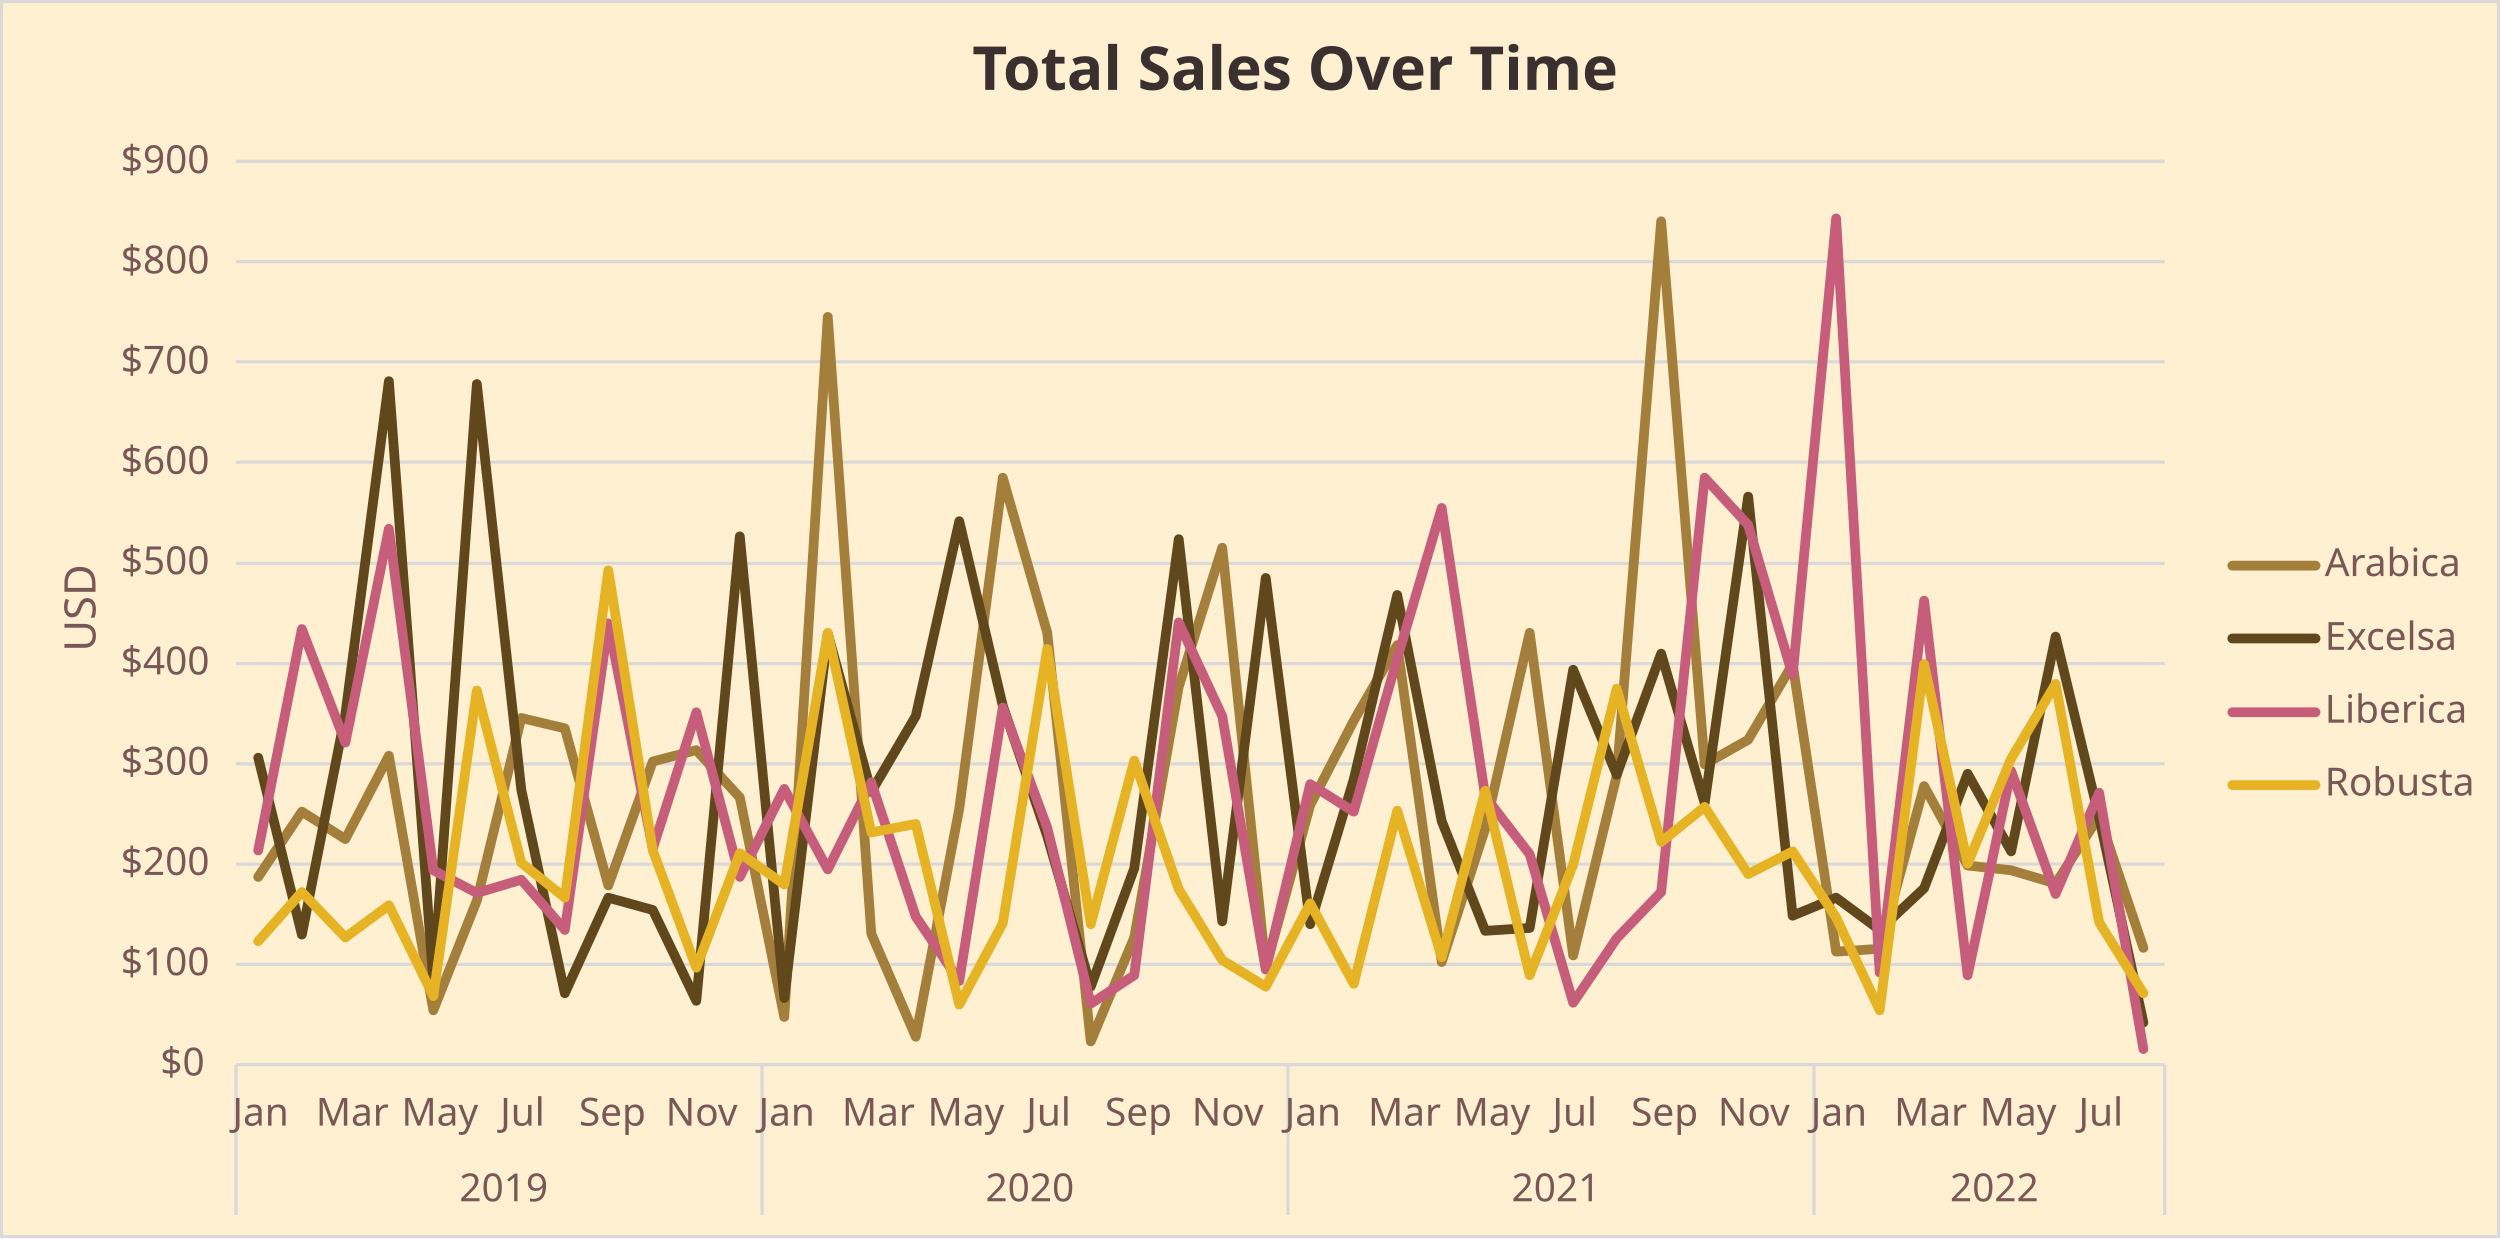
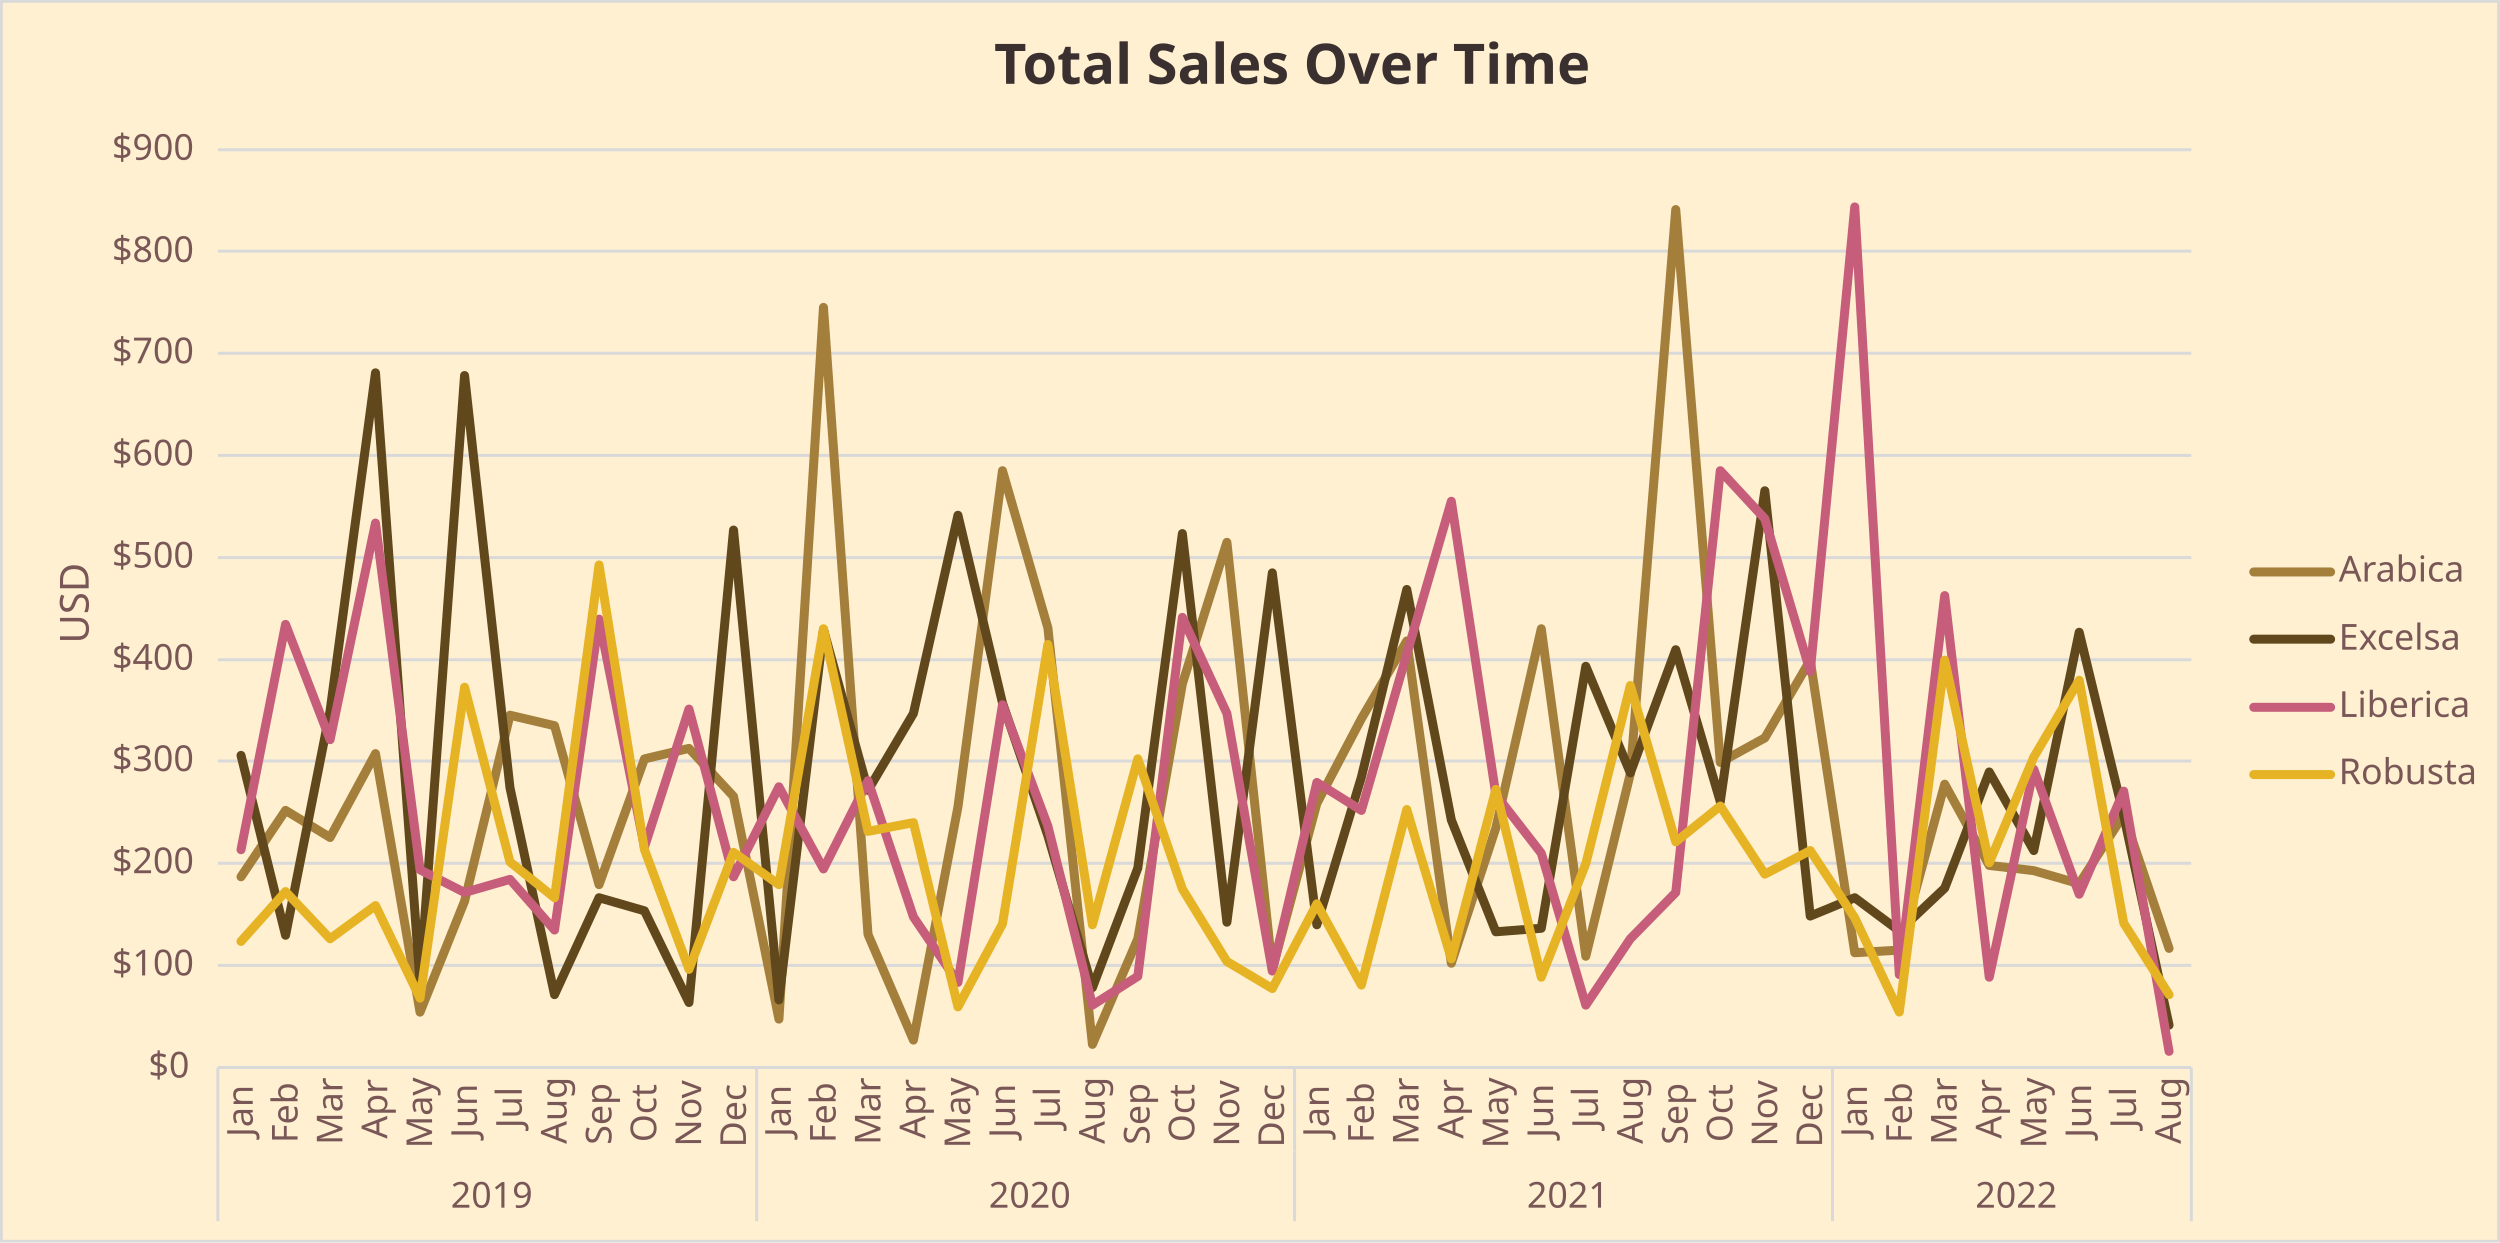
- <svg xmlns="http://www.w3.org/2000/svg" width="2643" height="1309" xml:space="preserve" overflow="hidden">
+ <svg xmlns="http://www.w3.org/2000/svg" width="2863" height="1423" xml:space="preserve" overflow="hidden">
  <defs>
    <clipPath id="clip0">
-       <rect x="3234" y="824" width="2643" height="1309" />
+       <rect x="40" y="1140" width="2863" height="1423" />
    </clipPath>
  </defs>
-   <g clip-path="url(#clip0)" transform="translate(-3234 -824)">
-     <rect x="3235" y="825" width="2640" height="1306" fill="#FFF0D1" />
-     <g>
-       <path d="M3483.5 1843.56 5522.5 1843.56M3483.5 1737.56 5522.5 1737.56M3483.5 1631.55 5522.5 1631.55M3483.5 1525.55 5522.5 1525.55M3483.5 1419.55 5522.5 1419.55M3483.5 1312.54 5522.5 1312.54M3483.5 1206.54 5522.5 1206.54M3483.5 1100.54 5522.5 1100.54M3483.5 994.5 5522.5 994.5" stroke="#D9D9D9" stroke-width="3.438" stroke-linejoin="round" stroke-miterlimit="10" fill="none" />
-     </g>
-     <g>
-       <path d="M3483.5 1949.5 5522.5 1949.5" stroke="#D9D9D9" stroke-width="3.438" stroke-linejoin="round" stroke-miterlimit="10" fill="none" fill-rule="evenodd" />
-     </g>
-     <g>
-       <path d="M3483.5 1949.5 3483.5 2028.5M4039.63 1949.5 4039.63 2028.5M4595.65 1949.5 4595.65 2028.5M5151.67 1949.5 5151.67 2028.5M5522.5 1949.5 5522.5 2028.5" stroke="#D9D9D9" stroke-width="3.438" stroke-linejoin="round" stroke-miterlimit="10" fill="none" />
-     </g>
-     <g>
-       <path d="M3483.5 2028.5 3483.5 2108.5M4039.63 2028.5 4039.63 2108.5M4595.65 2028.5 4595.65 2108.5M5151.67 2028.5 5151.67 2108.5M5522.5 2028.5 5522.5 2108.5" stroke="#D9D9D9" stroke-width="3.438" stroke-linejoin="round" stroke-miterlimit="10" fill="none" />
-     </g>
-     <g>
-       <path d="M3507 1751.06 3553.12 1682.06 3599.12 1711.06 3645.12 1623.05 3692.12 1892.06 3738.12 1776.06 3785.12 1583.05 3831.13 1594.05 3877.13 1760.06 3924.13 1629.05 3970.13 1617.05 4016.13 1667.05 4063.13 1899.06 4109.13 1159.04 4155.14 1811.06 4202.14 1920.06 4248.14 1679.06 4294.14 1329.04 4341.14 1493.05 4387.14 1925 4433.15 1815.06 4480.15 1550.05 4526.15 1403.05 4572.15 1847.06 4619.15 1675.05 4665.15 1586.05 4711.15 1506.05 4758.16 1841.06 4804.16 1700.06 4851.16 1493.05 4897.16 1834.06 4943.16 1644.05 4990.16 1058 5036.17 1632.05 5082.17 1606.05 5129.17 1526.05 5175.17 1830.06 5221.17 1827.06 5268.17 1655.05 5314.17 1739.06 5360.18 1744.06 5407.18 1758.06 5453.18 1687.06 5500 1826.06" stroke="#A47E3B" stroke-width="10.312" stroke-linecap="round" stroke-linejoin="round" stroke-miterlimit="10" fill="none" />
-     </g>
-     <g>
-       <path d="M3507 1625.05 3553.12 1812.06 3599.12 1579.05 3645.12 1227 3692.12 1861.06 3738.12 1230.04 3785.12 1659.05 3831.13 1874.06 3877.13 1773.06 3924.13 1786.06 3970.13 1882.06 4016.13 1391.05 4063.13 1879.06 4109.13 1494.05 4155.14 1661.05 4202.14 1581.05 4248.14 1375.05 4294.14 1570.05 4341.14 1708.06 4387.14 1867.06 4433.15 1742.06 4480.15 1394.05 4526.15 1798.06 4572.15 1435.05 4619.15 1801.06 4665.15 1648.05 4711.15 1453.05 4758.16 1692.06 4804.16 1808.06 4851.16 1805.06 4897.16 1532.05 4943.16 1643.05 4990.16 1515.05 5036.17 1673.05 5082.17 1349.04 5129.17 1792.06 5175.17 1773.06 5221.17 1807.06 5268.17 1763.06 5314.17 1642.05 5360.18 1724.06 5407.18 1497.05 5453.18 1688.06 5500 1905" stroke="#61481C" stroke-width="10.312" stroke-linecap="round" stroke-linejoin="round" stroke-miterlimit="10" fill="none" />
-     </g>
-     <g>
-       <path d="M3507 1723.06 3553.12 1489.05 3599.12 1609.05 3645.12 1383.05 3692.12 1744.06 3738.12 1768.06 3785.12 1754.06 3831.13 1807.06 3877.13 1483.05 3924.13 1721.06 3970.13 1577.05 4016.13 1751.06 4063.13 1658.05 4109.13 1743.06 4155.14 1651.05 4202.14 1793.06 4248.14 1861.06 4294.14 1572.05 4341.14 1699.06 4387.14 1885.06 4433.15 1855.06 4480.15 1482.05 4526.15 1581.05 4572.15 1849.06 4619.15 1653.05 4665.15 1682.06 4711.15 1520.05 4758.16 1361.04 4804.16 1666.05 4851.16 1727.06 4897.16 1884.06 4943.16 1816.06 4990.16 1767.06 5036.17 1329.04 5082.17 1379.05 5129.17 1538.05 5175.17 1055 5221.17 1852.06 5268.17 1459.05 5314.17 1855.06 5360.18 1639.05 5407.18 1769.06 5453.18 1662.05 5500 1933" stroke="#C65D7B" stroke-width="10.312" stroke-linecap="round" stroke-linejoin="round" stroke-miterlimit="10" fill="none" />
-     </g>
-     <g>
-       <path d="M3507 1819.06 3553.12 1767.06 3599.12 1815.06 3645.12 1781.06 3692.12 1877.06 3738.12 1554.05 3785.12 1736.06 3831.13 1773.06 3877.13 1427 3924.13 1723.06 3970.13 1847.06 4016.13 1726.06 4063.13 1759.06 4109.13 1493.05 4155.14 1704.06 4202.14 1695.06 4248.14 1886.06 4294.14 1800.06 4341.14 1510.05 4387.14 1801.06 4433.15 1628.05 4480.15 1764.06 4526.15 1839.06 4572.15 1867.06 4619.15 1779.06 4665.15 1864.06 4711.15 1681.06 4758.16 1836.06 4804.16 1660.05 4851.16 1855.06 4897.16 1738.06 4943.16 1552.05 4990.16 1714.06 5036.17 1677.05 5082.17 1748.06 5129.17 1724.06 5175.17 1794.06 5221.17 1892 5268.17 1526.05 5314.17 1737.06 5360.18 1626.05 5407.18 1547.05 5453.18 1799.06 5500 1874.06" stroke="#E6B325" stroke-width="10.312" stroke-linecap="round" stroke-linejoin="round" stroke-miterlimit="10" fill="none" />
-     </g>
-     <g>
-       <text fill="#795757" font-family="Aptos Narrow,Aptos Narrow_MSFontService,sans-serif" font-weight="400" font-stretch="semi-condensed" font-size="41" transform="matrix(1 0 0 1 3403.47 1961)">$0</text>
-     </g>
-     <g>
-       <text fill="#795757" font-family="Aptos Narrow,Aptos Narrow_MSFontService,sans-serif" font-weight="400" font-stretch="semi-condensed" font-size="41" transform="matrix(1 0 0 1 3361.67 1855)">$100</text>
-     </g>
-     <g>
-       <text fill="#795757" font-family="Aptos Narrow,Aptos Narrow_MSFontService,sans-serif" font-weight="400" font-stretch="semi-condensed" font-size="41" transform="matrix(1 0 0 1 3361.67 1749)">$200</text>
-     </g>
-     <g>
-       <text fill="#795757" font-family="Aptos Narrow,Aptos Narrow_MSFontService,sans-serif" font-weight="400" font-stretch="semi-condensed" font-size="41" transform="matrix(1 0 0 1 3361.67 1643)">$300</text>
-     </g>
-     <g>
-       <text fill="#795757" font-family="Aptos Narrow,Aptos Narrow_MSFontService,sans-serif" font-weight="400" font-stretch="semi-condensed" font-size="41" transform="matrix(1 0 0 1 3361.67 1537)">$400</text>
-     </g>
-     <g>
-       <text fill="#795757" font-family="Aptos Narrow,Aptos Narrow_MSFontService,sans-serif" font-weight="400" font-stretch="semi-condensed" font-size="41" transform="matrix(1 0 0 1 3361.67 1431)">$500</text>
-     </g>
-     <g>
-       <text fill="#795757" font-family="Aptos Narrow,Aptos Narrow_MSFontService,sans-serif" font-weight="400" font-stretch="semi-condensed" font-size="41" transform="matrix(1 0 0 1 3361.67 1325)">$600</text>
-     </g>
-     <g>
-       <text fill="#795757" font-family="Aptos Narrow,Aptos Narrow_MSFontService,sans-serif" font-weight="400" font-stretch="semi-condensed" font-size="41" transform="matrix(1 0 0 1 3361.67 1219)">$700</text>
-     </g>
-     <g>
-       <text fill="#795757" font-family="Aptos Narrow,Aptos Narrow_MSFontService,sans-serif" font-weight="400" font-stretch="semi-condensed" font-size="41" transform="matrix(1 0 0 1 3361.67 1113)">$800</text>
-     </g>
-     <g>
-       <text fill="#795757" font-family="Aptos Narrow,Aptos Narrow_MSFontService,sans-serif" font-weight="400" font-stretch="semi-condensed" font-size="41" transform="matrix(1 0 0 1 3361.67 1007)">$900</text>
-     </g>
-     <g>
-       <text fill="#795757" font-family="Aptos Narrow,Aptos Narrow_MSFontService,sans-serif" font-weight="400" font-stretch="semi-condensed" font-size="41" transform="matrix(1 0 0 1 3479.74 2014)">Jan</text>
-     </g>
-     <g>
-       <text fill="#795757" font-family="Aptos Narrow,Aptos Narrow_MSFontService,sans-serif" font-weight="400" font-stretch="semi-condensed" font-size="41" transform="matrix(1 0 0 1 3567.91 2014)">Mar</text>
-     </g>
-     <g>
-       <text fill="#795757" font-family="Aptos Narrow,Aptos Narrow_MSFontService,sans-serif" font-weight="400" font-stretch="semi-condensed" font-size="41" transform="matrix(1 0 0 1 3658.44 2014)">May</text>
-     </g>
-     <g>
-       <text fill="#795757" font-family="Aptos Narrow,Aptos Narrow_MSFontService,sans-serif" font-weight="400" font-stretch="semi-condensed" font-size="41" transform="matrix(1 0 0 1 3762.81 2014)">Jul</text>
-     </g>
-     <g>
-       <text fill="#795757" font-family="Aptos Narrow,Aptos Narrow_MSFontService,sans-serif" font-weight="400" font-stretch="semi-condensed" font-size="41" transform="matrix(1 0 0 1 3846.01 2014)">Sep</text>
-     </g>
-     <g>
-       <text fill="#795757" font-family="Aptos Narrow,Aptos Narrow_MSFontService,sans-serif" font-weight="400" font-stretch="semi-condensed" font-size="41" transform="matrix(1 0 0 1 3937.78 2014)">Nov</text>
-     </g>
-     <g>
-       <text fill="#795757" font-family="Aptos Narrow,Aptos Narrow_MSFontService,sans-serif" font-weight="400" font-stretch="semi-condensed" font-size="41" transform="matrix(1 0 0 1 4035.93 2014)">Jan</text>
-     </g>
-     <g>
-       <text fill="#795757" font-family="Aptos Narrow,Aptos Narrow_MSFontService,sans-serif" font-weight="400" font-stretch="semi-condensed" font-size="41" transform="matrix(1 0 0 1 4124.1 2014)">Mar</text>
-     </g>
-     <g>
-       <text fill="#795757" font-family="Aptos Narrow,Aptos Narrow_MSFontService,sans-serif" font-weight="400" font-stretch="semi-condensed" font-size="41" transform="matrix(1 0 0 1 4214.64 2014)">May</text>
-     </g>
-     <g>
-       <text fill="#795757" font-family="Aptos Narrow,Aptos Narrow_MSFontService,sans-serif" font-weight="400" font-stretch="semi-condensed" font-size="41" transform="matrix(1 0 0 1 4319 2014)">Jul</text>
-     </g>
-     <g>
-       <text fill="#795757" font-family="Aptos Narrow,Aptos Narrow_MSFontService,sans-serif" font-weight="400" font-stretch="semi-condensed" font-size="41" transform="matrix(1 0 0 1 4402.2 2014)">Sep</text>
-     </g>
-     <g>
-       <text fill="#795757" font-family="Aptos Narrow,Aptos Narrow_MSFontService,sans-serif" font-weight="400" font-stretch="semi-condensed" font-size="41" transform="matrix(1 0 0 1 4493.97 2014)">Nov</text>
-     </g>
-     <g>
-       <text fill="#795757" font-family="Aptos Narrow,Aptos Narrow_MSFontService,sans-serif" font-weight="400" font-stretch="semi-condensed" font-size="41" transform="matrix(1 0 0 1 4592.13 2014)">Jan</text>
-     </g>
-     <g>
-       <text fill="#795757" font-family="Aptos Narrow,Aptos Narrow_MSFontService,sans-serif" font-weight="400" font-stretch="semi-condensed" font-size="41" transform="matrix(1 0 0 1 4680.3 2014)">Mar</text>
-     </g>
-     <g>
-       <text fill="#795757" font-family="Aptos Narrow,Aptos Narrow_MSFontService,sans-serif" font-weight="400" font-stretch="semi-condensed" font-size="41" transform="matrix(1 0 0 1 4770.83 2014)">May</text>
-     </g>
-     <g>
-       <text fill="#795757" font-family="Aptos Narrow,Aptos Narrow_MSFontService,sans-serif" font-weight="400" font-stretch="semi-condensed" font-size="41" transform="matrix(1 0 0 1 4875.2 2014)">Jul</text>
-     </g>
-     <g>
-       <text fill="#795757" font-family="Aptos Narrow,Aptos Narrow_MSFontService,sans-serif" font-weight="400" font-stretch="semi-condensed" font-size="41" transform="matrix(1 0 0 1 4958.4 2014)">Sep</text>
-     </g>
-     <g>
-       <text fill="#795757" font-family="Aptos Narrow,Aptos Narrow_MSFontService,sans-serif" font-weight="400" font-stretch="semi-condensed" font-size="41" transform="matrix(1 0 0 1 5050.17 2014)">Nov</text>
-     </g>
-     <g>
-       <text fill="#795757" font-family="Aptos Narrow,Aptos Narrow_MSFontService,sans-serif" font-weight="400" font-stretch="semi-condensed" font-size="41" transform="matrix(1 0 0 1 5148.32 2014)">Jan</text>
-     </g>
-     <g>
-       <text fill="#795757" font-family="Aptos Narrow,Aptos Narrow_MSFontService,sans-serif" font-weight="400" font-stretch="semi-condensed" font-size="41" transform="matrix(1 0 0 1 5236.49 2014)">Mar</text>
-     </g>
-     <g>
-       <text fill="#795757" font-family="Aptos Narrow,Aptos Narrow_MSFontService,sans-serif" font-weight="400" font-stretch="semi-condensed" font-size="41" transform="matrix(1 0 0 1 5327.03 2014)">May</text>
-     </g>
-     <g>
-       <text fill="#795757" font-family="Aptos Narrow,Aptos Narrow_MSFontService,sans-serif" font-weight="400" font-stretch="semi-condensed" font-size="41" transform="matrix(1 0 0 1 5431.39 2014)">Jul</text>
-     </g>
-     <g>
-       <text fill="#795757" font-family="Aptos Narrow,Aptos Narrow_MSFontService,sans-serif" font-weight="400" font-stretch="semi-condensed" font-size="41" transform="matrix(1 0 0 1 3719.65 2094)">2019</text>
-     </g>
-     <g>
-       <text fill="#795757" font-family="Aptos Narrow,Aptos Narrow_MSFontService,sans-serif" font-weight="400" font-stretch="semi-condensed" font-size="41" transform="matrix(1 0 0 1 4275.84 2094)">2020</text>
-     </g>
-     <g>
-       <text fill="#795757" font-family="Aptos Narrow,Aptos Narrow_MSFontService,sans-serif" font-weight="400" font-stretch="semi-condensed" font-size="41" transform="matrix(1 0 0 1 4832.04 2094)">2021</text>
-     </g>
-     <g>
-       <text fill="#795757" font-family="Aptos Narrow,Aptos Narrow_MSFontService,sans-serif" font-weight="400" font-stretch="semi-condensed" font-size="41" transform="matrix(1 0 0 1 5295.53 2094)">2022</text>
-     </g>
-     <g>
-       <text fill="#795757" font-family="Aptos Narrow,Aptos Narrow_MSFontService,sans-serif" font-weight="400" font-stretch="semi-condensed" font-size="46" transform="matrix(6.12323e-17 -1 1 6.12323e-17 3334.97 1513)">USD</text>
-     </g>
-     <g>
-       <text fill="#3B3030" font-family="Aptos Display,Aptos Display_MSFontService,sans-serif" font-weight="700" font-size="64" transform="matrix(1 0 0 1 4261.87 919)">Total Sales Over Time</text>
-     </g>
-     <g>
-       <path d="M5594 1422 5682 1422" stroke="#A47E3B" stroke-width="10.312" stroke-linecap="round" stroke-linejoin="round" stroke-miterlimit="10" fill="none" fill-rule="evenodd" />
-     </g>
-     <g>
-       <text fill="#795757" font-family="Aptos Narrow,Aptos Narrow_MSFontService,sans-serif" font-weight="400" font-stretch="semi-condensed" font-size="41" transform="matrix(1 0 0 1 5691.74 1433)">Arabica</text>
-     </g>
-     <g>
-       <path d="M5594 1499 5682 1499" stroke="#61481C" stroke-width="10.312" stroke-linecap="round" stroke-linejoin="round" stroke-miterlimit="10" fill="none" fill-rule="evenodd" />
-     </g>
-     <g>
-       <text fill="#795757" font-family="Aptos Narrow,Aptos Narrow_MSFontService,sans-serif" font-weight="400" font-stretch="semi-condensed" font-size="41" transform="matrix(1 0 0 1 5691.74 1511)">Excelsa</text>
-     </g>
-     <g>
-       <path d="M5594 1577 5682 1577" stroke="#C65D7B" stroke-width="10.312" stroke-linecap="round" stroke-linejoin="round" stroke-miterlimit="10" fill="none" fill-rule="evenodd" />
-     </g>
-     <g>
-       <text fill="#795757" font-family="Aptos Narrow,Aptos Narrow_MSFontService,sans-serif" font-weight="400" font-stretch="semi-condensed" font-size="41" transform="matrix(1 0 0 1 5691.74 1588)">Liberica</text>
-     </g>
-     <g>
-       <path d="M5594 1654 5682 1654" stroke="#E6B325" stroke-width="10.312" stroke-linecap="round" stroke-linejoin="round" stroke-miterlimit="10" fill="none" fill-rule="evenodd" />
-     </g>
-     <g>
-       <text fill="#795757" font-family="Aptos Narrow,Aptos Narrow_MSFontService,sans-serif" font-weight="400" font-stretch="semi-condensed" font-size="41" transform="matrix(1 0 0 1 5691.74 1665)">Robusta</text>
-     </g>
-     <rect x="3235.5" y="825.5" width="2640" height="1306" stroke="#D9D9D9" stroke-width="3.438" stroke-linejoin="round" stroke-miterlimit="10" fill="none" />
+   <g clip-path="url(#clip0)" transform="translate(-40 -1140)">
+     <rect x="41" y="1141" width="2860" height="1420" fill="#FFF0D1" />
+     <g>
+       <path d="M289.5 2245.57 2549.5 2245.57M289.5 2128.57 2549.5 2128.57M289.5 2011.57 2549.5 2011.57M289.5 1895.56 2549.5 1895.56M289.5 1778.56 2549.5 1778.56M289.5 1661.55 2549.5 1661.55M289.5 1544.55 2549.5 1544.55M289.5 1427.55 2549.5 1427.55M289.5 1311.5 2549.5 1311.5" stroke="#D9D9D9" stroke-width="3.438" stroke-linejoin="round" stroke-miterlimit="10" fill="none" />
+     </g>
+     <g>
+       <path d="M289.5 2362.5 2549.5 2362.5" stroke="#D9D9D9" stroke-width="3.438" stroke-linejoin="round" stroke-miterlimit="10" fill="none" fill-rule="evenodd" />
+     </g>
+     <g>
+       <path d="M289.5 2362.5 289.5 2458.5M906.53 2362.5 906.53 2458.5M1522.55 2362.5 1522.55 2458.5M2138.57 2362.5 2138.57 2458.5M2549.5 2362.5 2549.5 2458.5" stroke="#D9D9D9" stroke-width="3.438" stroke-linejoin="round" stroke-miterlimit="10" fill="none" />
+     </g>
+     <g>
+       <path d="M289.5 2458.5 289.5 2538.5M906.53 2458.5 906.53 2538.5M1522.55 2458.5 1522.55 2538.5M2138.57 2458.5 2138.57 2538.5M2549.5 2458.5 2549.5 2538.5" stroke="#D9D9D9" stroke-width="3.438" stroke-linejoin="round" stroke-miterlimit="10" fill="none" />
+     </g>
+     <g>
+       <path d="M316 2144.07 367.012 2068.07 418.014 2099.07 470.015 2003.07 521.017 2299.08 572.019 2172.07 624.021 1959.06 675.022 1971.06 726.024 2153.07 778.026 2009.07 829.027 1997.07 880.029 2052.07 932.031 2307.08 983.032 1492.05 1034.03 2210.07 1086.04 2331.08 1137.04 2064.07 1188.04 1679.06 1240.04 1859.06 1291.04 2336 1343.04 2215.07 1394.05 1923.06 1445.05 1761.06 1497.05 2250.07 1548.05 2060.07 1599.05 1963.06 1651.05 1874.06 1702.06 2243.07 1753.06 2088.07 1805.06 1860.06 1856.06 2235.07 1907.06 2026.07 1959.06 1380 2010.07 2013.07 2061.07 1985.07 2113.07 1896.06 2164.07 2231.07 2215.07 2228.07 2267.07 2038.07 2318.08 2131.07 2369.08 2137.07 2421.08 2152.07 2472.08 2073.07 2524 2226.07" stroke="#A47E3B" stroke-width="10.312" stroke-linecap="round" stroke-linejoin="round" stroke-miterlimit="10" fill="none" />
+     </g>
+     <g>
+       <path d="M316 2005.07 367.012 2211.07 418.014 1954.06 470.015 1567 521.017 2265.07 572.019 1570.05 624.021 2042.07 675.022 2279.07 726.024 2168.07 778.026 2183.07 829.027 2288.07 880.029 1747.06 932.031 2285.07 983.032 1861.06 1034.03 2045.07 1086.04 1957.06 1137.04 1730.06 1188.04 1945.06 1240.04 2097.07 1291.04 2271.07 1343.04 2134.07 1394.05 1751.06 1445.05 2196.07 1497.05 1796.06 1548.05 2199.07 1599.05 2030.07 1651.05 1815.06 1702.06 2079.07 1753.06 2207.07 1805.06 2203.07 1856.06 1903.06 1907.06 2025.07 1959.06 1884.06 2010.07 2058.07 2061.07 1702.06 2113.07 2189.07 2164.07 2168.07 2215.07 2206.07 2267.07 2157.07 2318.08 2024.07 2369.08 2114.07 2421.08 1864.06 2472.08 2074.07 2524 2314" stroke="#61481C" stroke-width="10.312" stroke-linecap="round" stroke-linejoin="round" stroke-miterlimit="10" fill="none" />
+     </g>
+     <g>
+       <path d="M316 2113.07 367.012 1855.06 418.014 1987.07 470.015 1739.06 521.017 2136.07 572.019 2162.07 624.021 2147.07 675.022 2205.07 726.024 1849.06 778.026 2110.07 829.027 1952.06 880.029 2144.07 932.031 2041.07 983.032 2135.07 1034.03 2034.07 1086.04 2190.07 1137.04 2265.07 1188.04 1947.06 1240.04 2086.07 1291.04 2291.08 1343.04 2258.07 1394.05 1847.06 1445.05 1957.06 1497.05 2252.07 1548.05 2036.07 1599.05 2068.07 1651.05 1889.06 1702.06 1714.06 1753.06 2050.07 1805.06 2117.07 1856.06 2291.08 1907.06 2215.07 1959.06 2162.07 2010.07 1679.06 2061.07 1734.06 2113.07 1909.06 2164.07 1377 2215.07 2256.07 2267.07 1822.06 2318.08 2259.07 2369.08 2021.07 2421.08 2164.07 2472.08 2046.07 2524 2344" stroke="#C65D7B" stroke-width="10.312" stroke-linecap="round" stroke-linejoin="round" stroke-miterlimit="10" fill="none" />
+     </g>
+     <g>
+       <path d="M316 2218.07 367.012 2161.07 418.014 2215.07 470.015 2177.07 521.017 2283.07 572.019 1927.06 624.021 2127.07 675.022 2168.07 726.024 1787 778.026 2113.07 829.027 2250.07 880.029 2116.07 932.031 2153.07 983.032 1860.06 1034.03 2092.07 1086.04 2082.07 1137.04 2293.08 1188.04 2198.07 1240.04 1878.06 1291.04 2199.07 1343.04 2009.07 1394.05 2158.07 1445.05 2241.07 1497.05 2272.07 1548.05 2175.07 1599.05 2268.07 1651.05 2067.07 1702.06 2238.07 1753.06 2044.07 1805.06 2259.07 1856.06 2129.07 1907.06 1925.06 1959.06 2104.07 2010.07 2063.07 2061.07 2141.07 2113.07 2114.07 2164.07 2191.07 2215.07 2299 2267.07 1896.06 2318.08 2128.07 2369.08 2007.07 2421.08 1919.06 2472.08 2197.07 2524 2279.07" stroke="#E6B325" stroke-width="10.312" stroke-linecap="round" stroke-linejoin="round" stroke-miterlimit="10" fill="none" />
+     </g>
+     <g>
+       <text fill="#795757" font-family="Aptos Narrow,Aptos Narrow_MSFontService,sans-serif" font-weight="400" font-stretch="semi-condensed" font-size="41" transform="matrix(1 0 0 1 210.031 2374)">$0</text>
+     </g>
+     <g>
+       <text fill="#795757" font-family="Aptos Narrow,Aptos Narrow_MSFontService,sans-serif" font-weight="400" font-stretch="semi-condensed" font-size="41" transform="matrix(1 0 0 1 168.231 2257)">$100</text>
+     </g>
+     <g>
+       <text fill="#795757" font-family="Aptos Narrow,Aptos Narrow_MSFontService,sans-serif" font-weight="400" font-stretch="semi-condensed" font-size="41" transform="matrix(1 0 0 1 168.231 2140)">$200</text>
+     </g>
+     <g>
+       <text fill="#795757" font-family="Aptos Narrow,Aptos Narrow_MSFontService,sans-serif" font-weight="400" font-stretch="semi-condensed" font-size="41" transform="matrix(1 0 0 1 168.231 2023)">$300</text>
+     </g>
+     <g>
+       <text fill="#795757" font-family="Aptos Narrow,Aptos Narrow_MSFontService,sans-serif" font-weight="400" font-stretch="semi-condensed" font-size="41" transform="matrix(1 0 0 1 168.231 1907)">$400</text>
+     </g>
+     <g>
+       <text fill="#795757" font-family="Aptos Narrow,Aptos Narrow_MSFontService,sans-serif" font-weight="400" font-stretch="semi-condensed" font-size="41" transform="matrix(1 0 0 1 168.231 1790)">$500</text>
+     </g>
+     <g>
+       <text fill="#795757" font-family="Aptos Narrow,Aptos Narrow_MSFontService,sans-serif" font-weight="400" font-stretch="semi-condensed" font-size="41" transform="matrix(1 0 0 1 168.231 1673)">$600</text>
+     </g>
+     <g>
+       <text fill="#795757" font-family="Aptos Narrow,Aptos Narrow_MSFontService,sans-serif" font-weight="400" font-stretch="semi-condensed" font-size="41" transform="matrix(1 0 0 1 168.231 1556)">$700</text>
+     </g>
+     <g>
+       <text fill="#795757" font-family="Aptos Narrow,Aptos Narrow_MSFontService,sans-serif" font-weight="400" font-stretch="semi-condensed" font-size="41" transform="matrix(1 0 0 1 168.231 1440)">$800</text>
+     </g>
+     <g>
+       <text fill="#795757" font-family="Aptos Narrow,Aptos Narrow_MSFontService,sans-serif" font-weight="400" font-stretch="semi-condensed" font-size="41" transform="matrix(1 0 0 1 168.231 1323)">$900</text>
+     </g>
+     <g>
+       <text fill="#795757" font-family="Aptos Narrow,Aptos Narrow_MSFontService,sans-serif" font-weight="400" font-stretch="semi-condensed" font-size="41" transform="matrix(6.12323e-17 -1 1 6.12323e-17 329.416 2442)">Jan</text>
+     </g>
+     <g>
+       <text fill="#795757" font-family="Aptos Narrow,Aptos Narrow_MSFontService,sans-serif" font-weight="400" font-stretch="semi-condensed" font-size="41" transform="matrix(6.12323e-17 -1 1 6.12323e-17 380.765 2449)">Feb</text>
+     </g>
+     <g>
+       <text fill="#795757" font-family="Aptos Narrow,Aptos Narrow_MSFontService,sans-serif" font-weight="400" font-stretch="semi-condensed" font-size="41" transform="matrix(6.12323e-17 -1 1 6.12323e-17 432.115 2451)">Mar</text>
+     </g>
+     <g>
+       <text fill="#795757" font-family="Aptos Narrow,Aptos Narrow_MSFontService,sans-serif" font-weight="400" font-stretch="semi-condensed" font-size="41" transform="matrix(6.12323e-17 -1 1 6.12323e-17 483.464 2444)">Apr</text>
+     </g>
+     <g>
+       <text fill="#795757" font-family="Aptos Narrow,Aptos Narrow_MSFontService,sans-serif" font-weight="400" font-stretch="semi-condensed" font-size="41" transform="matrix(6.12323e-17 -1 1 6.12323e-17 534.814 2455)">May</text>
+     </g>
+     <g>
+       <text fill="#795757" font-family="Aptos Narrow,Aptos Narrow_MSFontService,sans-serif" font-weight="400" font-stretch="semi-condensed" font-size="41" transform="matrix(6.12323e-17 -1 1 6.12323e-17 586.164 2443)">Jun</text>
+     </g>
+     <g>
+       <text fill="#795757" font-family="Aptos Narrow,Aptos Narrow_MSFontService,sans-serif" font-weight="400" font-stretch="semi-condensed" font-size="41" transform="matrix(6.12323e-17 -1 1 6.12323e-17 637.513 2432)">Jul</text>
+     </g>
+     <g>
+       <text fill="#795757" font-family="Aptos Narrow,Aptos Narrow_MSFontService,sans-serif" font-weight="400" font-stretch="semi-condensed" font-size="41" transform="matrix(6.12323e-17 -1 1 6.12323e-17 688.863 2450)">Aug</text>
+     </g>
+     <g>
+       <text fill="#795757" font-family="Aptos Narrow,Aptos Narrow_MSFontService,sans-serif" font-weight="400" font-stretch="semi-condensed" font-size="41" transform="matrix(6.12323e-17 -1 1 6.12323e-17 740.212 2451)">Sep</text>
+     </g>
+     <g>
+       <text fill="#795757" font-family="Aptos Narrow,Aptos Narrow_MSFontService,sans-serif" font-weight="400" font-stretch="semi-condensed" font-size="41" transform="matrix(6.12323e-17 -1 1 6.12323e-17 791.562 2448)">Oct</text>
+     </g>
+     <g>
+       <text fill="#795757" font-family="Aptos Narrow,Aptos Narrow_MSFontService,sans-serif" font-weight="400" font-stretch="semi-condensed" font-size="41" transform="matrix(6.12323e-17 -1 1 6.12323e-17 842.911 2453)">Nov</text>
+     </g>
+     <g>
+       <text fill="#795757" font-family="Aptos Narrow,Aptos Narrow_MSFontService,sans-serif" font-weight="400" font-stretch="semi-condensed" font-size="41" transform="matrix(6.12323e-17 -1 1 6.12323e-17 894.261 2454)">Dec</text>
+     </g>
+     <g>
+       <text fill="#795757" font-family="Aptos Narrow,Aptos Narrow_MSFontService,sans-serif" font-weight="400" font-stretch="semi-condensed" font-size="41" transform="matrix(6.12323e-17 -1 1 6.12323e-17 945.61 2442)">Jan</text>
+     </g>
+     <g>
+       <text fill="#795757" font-family="Aptos Narrow,Aptos Narrow_MSFontService,sans-serif" font-weight="400" font-stretch="semi-condensed" font-size="41" transform="matrix(6.12323e-17 -1 1 6.12323e-17 996.96 2449)">Feb</text>
+     </g>
+     <g>
+       <text fill="#795757" font-family="Aptos Narrow,Aptos Narrow_MSFontService,sans-serif" font-weight="400" font-stretch="semi-condensed" font-size="41" transform="matrix(6.12323e-17 -1 1 6.12323e-17 1048.31 2451)">Mar</text>
+     </g>
+     <g>
+       <text fill="#795757" font-family="Aptos Narrow,Aptos Narrow_MSFontService,sans-serif" font-weight="400" font-stretch="semi-condensed" font-size="41" transform="matrix(6.12323e-17 -1 1 6.12323e-17 1099.66 2444)">Apr</text>
+     </g>
+     <g>
+       <text fill="#795757" font-family="Aptos Narrow,Aptos Narrow_MSFontService,sans-serif" font-weight="400" font-stretch="semi-condensed" font-size="41" transform="matrix(6.12323e-17 -1 1 6.12323e-17 1151.01 2455)">May</text>
+     </g>
+     <g>
+       <text fill="#795757" font-family="Aptos Narrow,Aptos Narrow_MSFontService,sans-serif" font-weight="400" font-stretch="semi-condensed" font-size="41" transform="matrix(6.12323e-17 -1 1 6.12323e-17 1202.36 2443)">Jun</text>
+     </g>
+     <g>
+       <text fill="#795757" font-family="Aptos Narrow,Aptos Narrow_MSFontService,sans-serif" font-weight="400" font-stretch="semi-condensed" font-size="41" transform="matrix(6.12323e-17 -1 1 6.12323e-17 1253.71 2432)">Jul</text>
+     </g>
+     <g>
+       <text fill="#795757" font-family="Aptos Narrow,Aptos Narrow_MSFontService,sans-serif" font-weight="400" font-stretch="semi-condensed" font-size="41" transform="matrix(6.12323e-17 -1 1 6.12323e-17 1305.06 2450)">Aug</text>
+     </g>
+     <g>
+       <text fill="#795757" font-family="Aptos Narrow,Aptos Narrow_MSFontService,sans-serif" font-weight="400" font-stretch="semi-condensed" font-size="41" transform="matrix(6.12323e-17 -1 1 6.12323e-17 1356.41 2451)">Sep</text>
+     </g>
+     <g>
+       <text fill="#795757" font-family="Aptos Narrow,Aptos Narrow_MSFontService,sans-serif" font-weight="400" font-stretch="semi-condensed" font-size="41" transform="matrix(6.12323e-17 -1 1 6.12323e-17 1407.76 2448)">Oct</text>
+     </g>
+     <g>
+       <text fill="#795757" font-family="Aptos Narrow,Aptos Narrow_MSFontService,sans-serif" font-weight="400" font-stretch="semi-condensed" font-size="41" transform="matrix(6.12323e-17 -1 1 6.12323e-17 1459.11 2453)">Nov</text>
+     </g>
+     <g>
+       <text fill="#795757" font-family="Aptos Narrow,Aptos Narrow_MSFontService,sans-serif" font-weight="400" font-stretch="semi-condensed" font-size="41" transform="matrix(6.12323e-17 -1 1 6.12323e-17 1510.46 2454)">Dec</text>
+     </g>
+     <g>
+       <text fill="#795757" font-family="Aptos Narrow,Aptos Narrow_MSFontService,sans-serif" font-weight="400" font-stretch="semi-condensed" font-size="41" transform="matrix(6.12323e-17 -1 1 6.12323e-17 1561.8 2442)">Jan</text>
+     </g>
+     <g>
+       <text fill="#795757" font-family="Aptos Narrow,Aptos Narrow_MSFontService,sans-serif" font-weight="400" font-stretch="semi-condensed" font-size="41" transform="matrix(6.12323e-17 -1 1 6.12323e-17 1613.15 2449)">Feb</text>
+     </g>
+     <g>
+       <text fill="#795757" font-family="Aptos Narrow,Aptos Narrow_MSFontService,sans-serif" font-weight="400" font-stretch="semi-condensed" font-size="41" transform="matrix(6.12323e-17 -1 1 6.12323e-17 1664.5 2451)">Mar</text>
+     </g>
+     <g>
+       <text fill="#795757" font-family="Aptos Narrow,Aptos Narrow_MSFontService,sans-serif" font-weight="400" font-stretch="semi-condensed" font-size="41" transform="matrix(6.12323e-17 -1 1 6.12323e-17 1715.85 2444)">Apr</text>
+     </g>
+     <g>
+       <text fill="#795757" font-family="Aptos Narrow,Aptos Narrow_MSFontService,sans-serif" font-weight="400" font-stretch="semi-condensed" font-size="41" transform="matrix(6.12323e-17 -1 1 6.12323e-17 1767.2 2455)">May</text>
+     </g>
+     <g>
+       <text fill="#795757" font-family="Aptos Narrow,Aptos Narrow_MSFontService,sans-serif" font-weight="400" font-stretch="semi-condensed" font-size="41" transform="matrix(6.12323e-17 -1 1 6.12323e-17 1818.55 2443)">Jun</text>
+     </g>
+     <g>
+       <text fill="#795757" font-family="Aptos Narrow,Aptos Narrow_MSFontService,sans-serif" font-weight="400" font-stretch="semi-condensed" font-size="41" transform="matrix(6.12323e-17 -1 1 6.12323e-17 1869.9 2432)">Jul</text>
+     </g>
+     <g>
+       <text fill="#795757" font-family="Aptos Narrow,Aptos Narrow_MSFontService,sans-serif" font-weight="400" font-stretch="semi-condensed" font-size="41" transform="matrix(6.12323e-17 -1 1 6.12323e-17 1921.25 2450)">Aug</text>
+     </g>
+     <g>
+       <text fill="#795757" font-family="Aptos Narrow,Aptos Narrow_MSFontService,sans-serif" font-weight="400" font-stretch="semi-condensed" font-size="41" transform="matrix(6.12323e-17 -1 1 6.12323e-17 1972.6 2451)">Sep</text>
+     </g>
+     <g>
+       <text fill="#795757" font-family="Aptos Narrow,Aptos Narrow_MSFontService,sans-serif" font-weight="400" font-stretch="semi-condensed" font-size="41" transform="matrix(6.12323e-17 -1 1 6.12323e-17 2023.95 2448)">Oct</text>
+     </g>
+     <g>
+       <text fill="#795757" font-family="Aptos Narrow,Aptos Narrow_MSFontService,sans-serif" font-weight="400" font-stretch="semi-condensed" font-size="41" transform="matrix(6.12323e-17 -1 1 6.12323e-17 2075.3 2453)">Nov</text>
+     </g>
+     <g>
+       <text fill="#795757" font-family="Aptos Narrow,Aptos Narrow_MSFontService,sans-serif" font-weight="400" font-stretch="semi-condensed" font-size="41" transform="matrix(6.12323e-17 -1 1 6.12323e-17 2126.65 2454)">Dec</text>
+     </g>
+     <g>
+       <text fill="#795757" font-family="Aptos Narrow,Aptos Narrow_MSFontService,sans-serif" font-weight="400" font-stretch="semi-condensed" font-size="41" transform="matrix(6.12323e-17 -1 1 6.12323e-17 2178 2442)">Jan</text>
+     </g>
+     <g>
+       <text fill="#795757" font-family="Aptos Narrow,Aptos Narrow_MSFontService,sans-serif" font-weight="400" font-stretch="semi-condensed" font-size="41" transform="matrix(6.12323e-17 -1 1 6.12323e-17 2229.35 2449)">Feb</text>
+     </g>
+     <g>
+       <text fill="#795757" font-family="Aptos Narrow,Aptos Narrow_MSFontService,sans-serif" font-weight="400" font-stretch="semi-condensed" font-size="41" transform="matrix(6.12323e-17 -1 1 6.12323e-17 2280.7 2451)">Mar</text>
+     </g>
+     <g>
+       <text fill="#795757" font-family="Aptos Narrow,Aptos Narrow_MSFontService,sans-serif" font-weight="400" font-stretch="semi-condensed" font-size="41" transform="matrix(6.12323e-17 -1 1 6.12323e-17 2332.05 2444)">Apr</text>
+     </g>
+     <g>
+       <text fill="#795757" font-family="Aptos Narrow,Aptos Narrow_MSFontService,sans-serif" font-weight="400" font-stretch="semi-condensed" font-size="41" transform="matrix(6.12323e-17 -1 1 6.12323e-17 2383.4 2455)">May</text>
+     </g>
+     <g>
+       <text fill="#795757" font-family="Aptos Narrow,Aptos Narrow_MSFontService,sans-serif" font-weight="400" font-stretch="semi-condensed" font-size="41" transform="matrix(6.12323e-17 -1 1 6.12323e-17 2434.75 2443)">Jun</text>
+     </g>
+     <g>
+       <text fill="#795757" font-family="Aptos Narrow,Aptos Narrow_MSFontService,sans-serif" font-weight="400" font-stretch="semi-condensed" font-size="41" transform="matrix(6.12323e-17 -1 1 6.12323e-17 2486.1 2432)">Jul</text>
+     </g>
+     <g>
+       <text fill="#795757" font-family="Aptos Narrow,Aptos Narrow_MSFontService,sans-serif" font-weight="400" font-stretch="semi-condensed" font-size="41" transform="matrix(6.12323e-17 -1 1 6.12323e-17 2537.45 2450)">Aug</text>
+     </g>
+     <g>
+       <text fill="#795757" font-family="Aptos Narrow,Aptos Narrow_MSFontService,sans-serif" font-weight="400" font-stretch="semi-condensed" font-size="41" transform="matrix(1 0 0 1 556.212 2523)">2019</text>
+     </g>
+     <g>
+       <text fill="#795757" font-family="Aptos Narrow,Aptos Narrow_MSFontService,sans-serif" font-weight="400" font-stretch="semi-condensed" font-size="41" transform="matrix(1 0 0 1 1172.41 2523)">2020</text>
+     </g>
+     <g>
+       <text fill="#795757" font-family="Aptos Narrow,Aptos Narrow_MSFontService,sans-serif" font-weight="400" font-stretch="semi-condensed" font-size="41" transform="matrix(1 0 0 1 1788.6 2523)">2021</text>
+     </g>
+     <g>
+       <text fill="#795757" font-family="Aptos Narrow,Aptos Narrow_MSFontService,sans-serif" font-weight="400" font-stretch="semi-condensed" font-size="41" transform="matrix(1 0 0 1 2302.1 2523)">2022</text>
+     </g>
+     <g>
+       <text fill="#795757" font-family="Aptos Narrow,Aptos Narrow_MSFontService,sans-serif" font-weight="400" font-stretch="semi-condensed" font-size="46" transform="matrix(6.12323e-17 -1 1 6.12323e-17 141.533 1877)">USD</text>
+     </g>
+     <g>
+       <text fill="#3B3030" font-family="Aptos Display,Aptos Display_MSFontService,sans-serif" font-weight="700" font-size="64" transform="matrix(1 0 0 1 1178.43 1236)">Total Sales Over Time</text>
+     </g>
+     <g>
+       <path d="M2621 1795 2709 1795" stroke="#A47E3B" stroke-width="10.312" stroke-linecap="round" stroke-linejoin="round" stroke-miterlimit="10" fill="none" fill-rule="evenodd" />
+     </g>
+     <g>
+       <text fill="#795757" font-family="Aptos Narrow,Aptos Narrow_MSFontService,sans-serif" font-weight="400" font-stretch="semi-condensed" font-size="41" transform="matrix(1 0 0 1 2718.3 1806)">Arabica</text>
+     </g>
+     <g>
+       <path d="M2621 1872 2709 1872" stroke="#61481C" stroke-width="10.312" stroke-linecap="round" stroke-linejoin="round" stroke-miterlimit="10" fill="none" fill-rule="evenodd" />
+     </g>
+     <g>
+       <text fill="#795757" font-family="Aptos Narrow,Aptos Narrow_MSFontService,sans-serif" font-weight="400" font-stretch="semi-condensed" font-size="41" transform="matrix(1 0 0 1 2718.3 1884)">Excelsa</text>
+     </g>
+     <g>
+       <path d="M2621 1950 2709 1950" stroke="#C65D7B" stroke-width="10.312" stroke-linecap="round" stroke-linejoin="round" stroke-miterlimit="10" fill="none" fill-rule="evenodd" />
+     </g>
+     <g>
+       <text fill="#795757" font-family="Aptos Narrow,Aptos Narrow_MSFontService,sans-serif" font-weight="400" font-stretch="semi-condensed" font-size="41" transform="matrix(1 0 0 1 2718.3 1961)">Liberica</text>
+     </g>
+     <g>
+       <path d="M2621 2027 2709 2027" stroke="#E6B325" stroke-width="10.312" stroke-linecap="round" stroke-linejoin="round" stroke-miterlimit="10" fill="none" fill-rule="evenodd" />
+     </g>
+     <g>
+       <text fill="#795757" font-family="Aptos Narrow,Aptos Narrow_MSFontService,sans-serif" font-weight="400" font-stretch="semi-condensed" font-size="41" transform="matrix(1 0 0 1 2718.3 2038)">Robusta</text>
+     </g>
+     <rect x="41.5" y="1141.5" width="2860" height="1420" stroke="#D9D9D9" stroke-width="3.438" stroke-linejoin="round" stroke-miterlimit="10" fill="none" />
  </g>
</svg>
